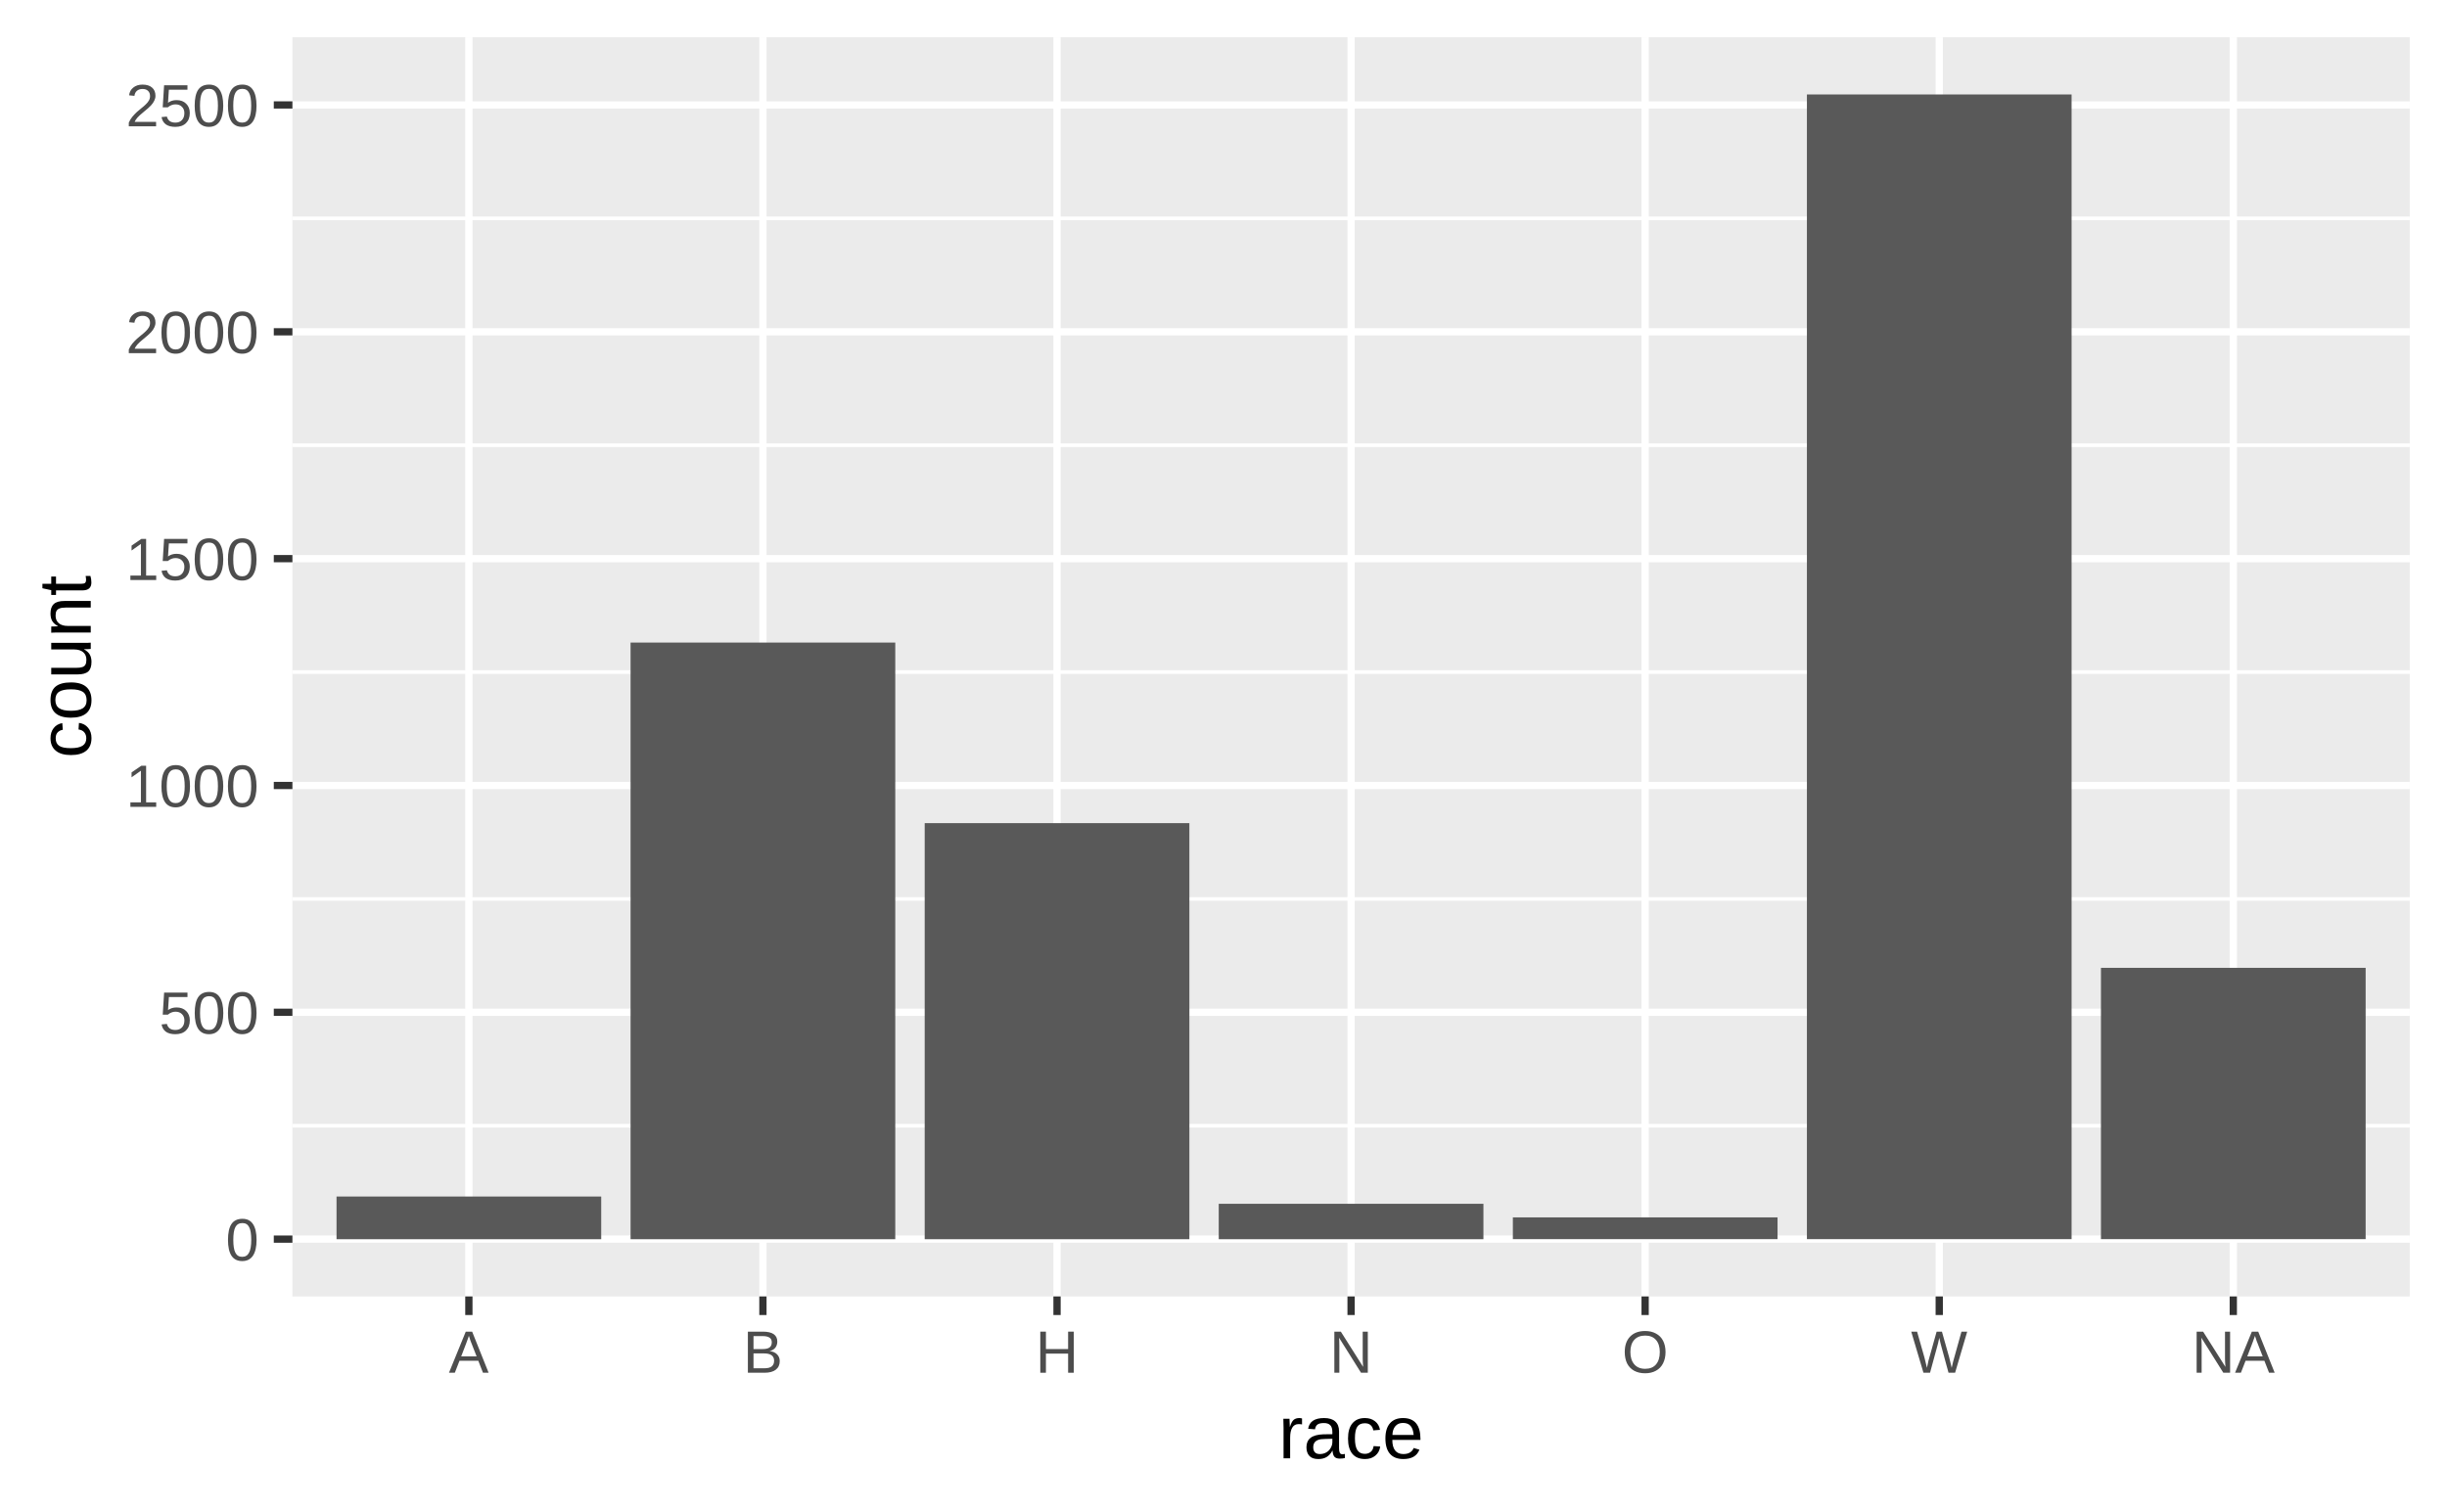
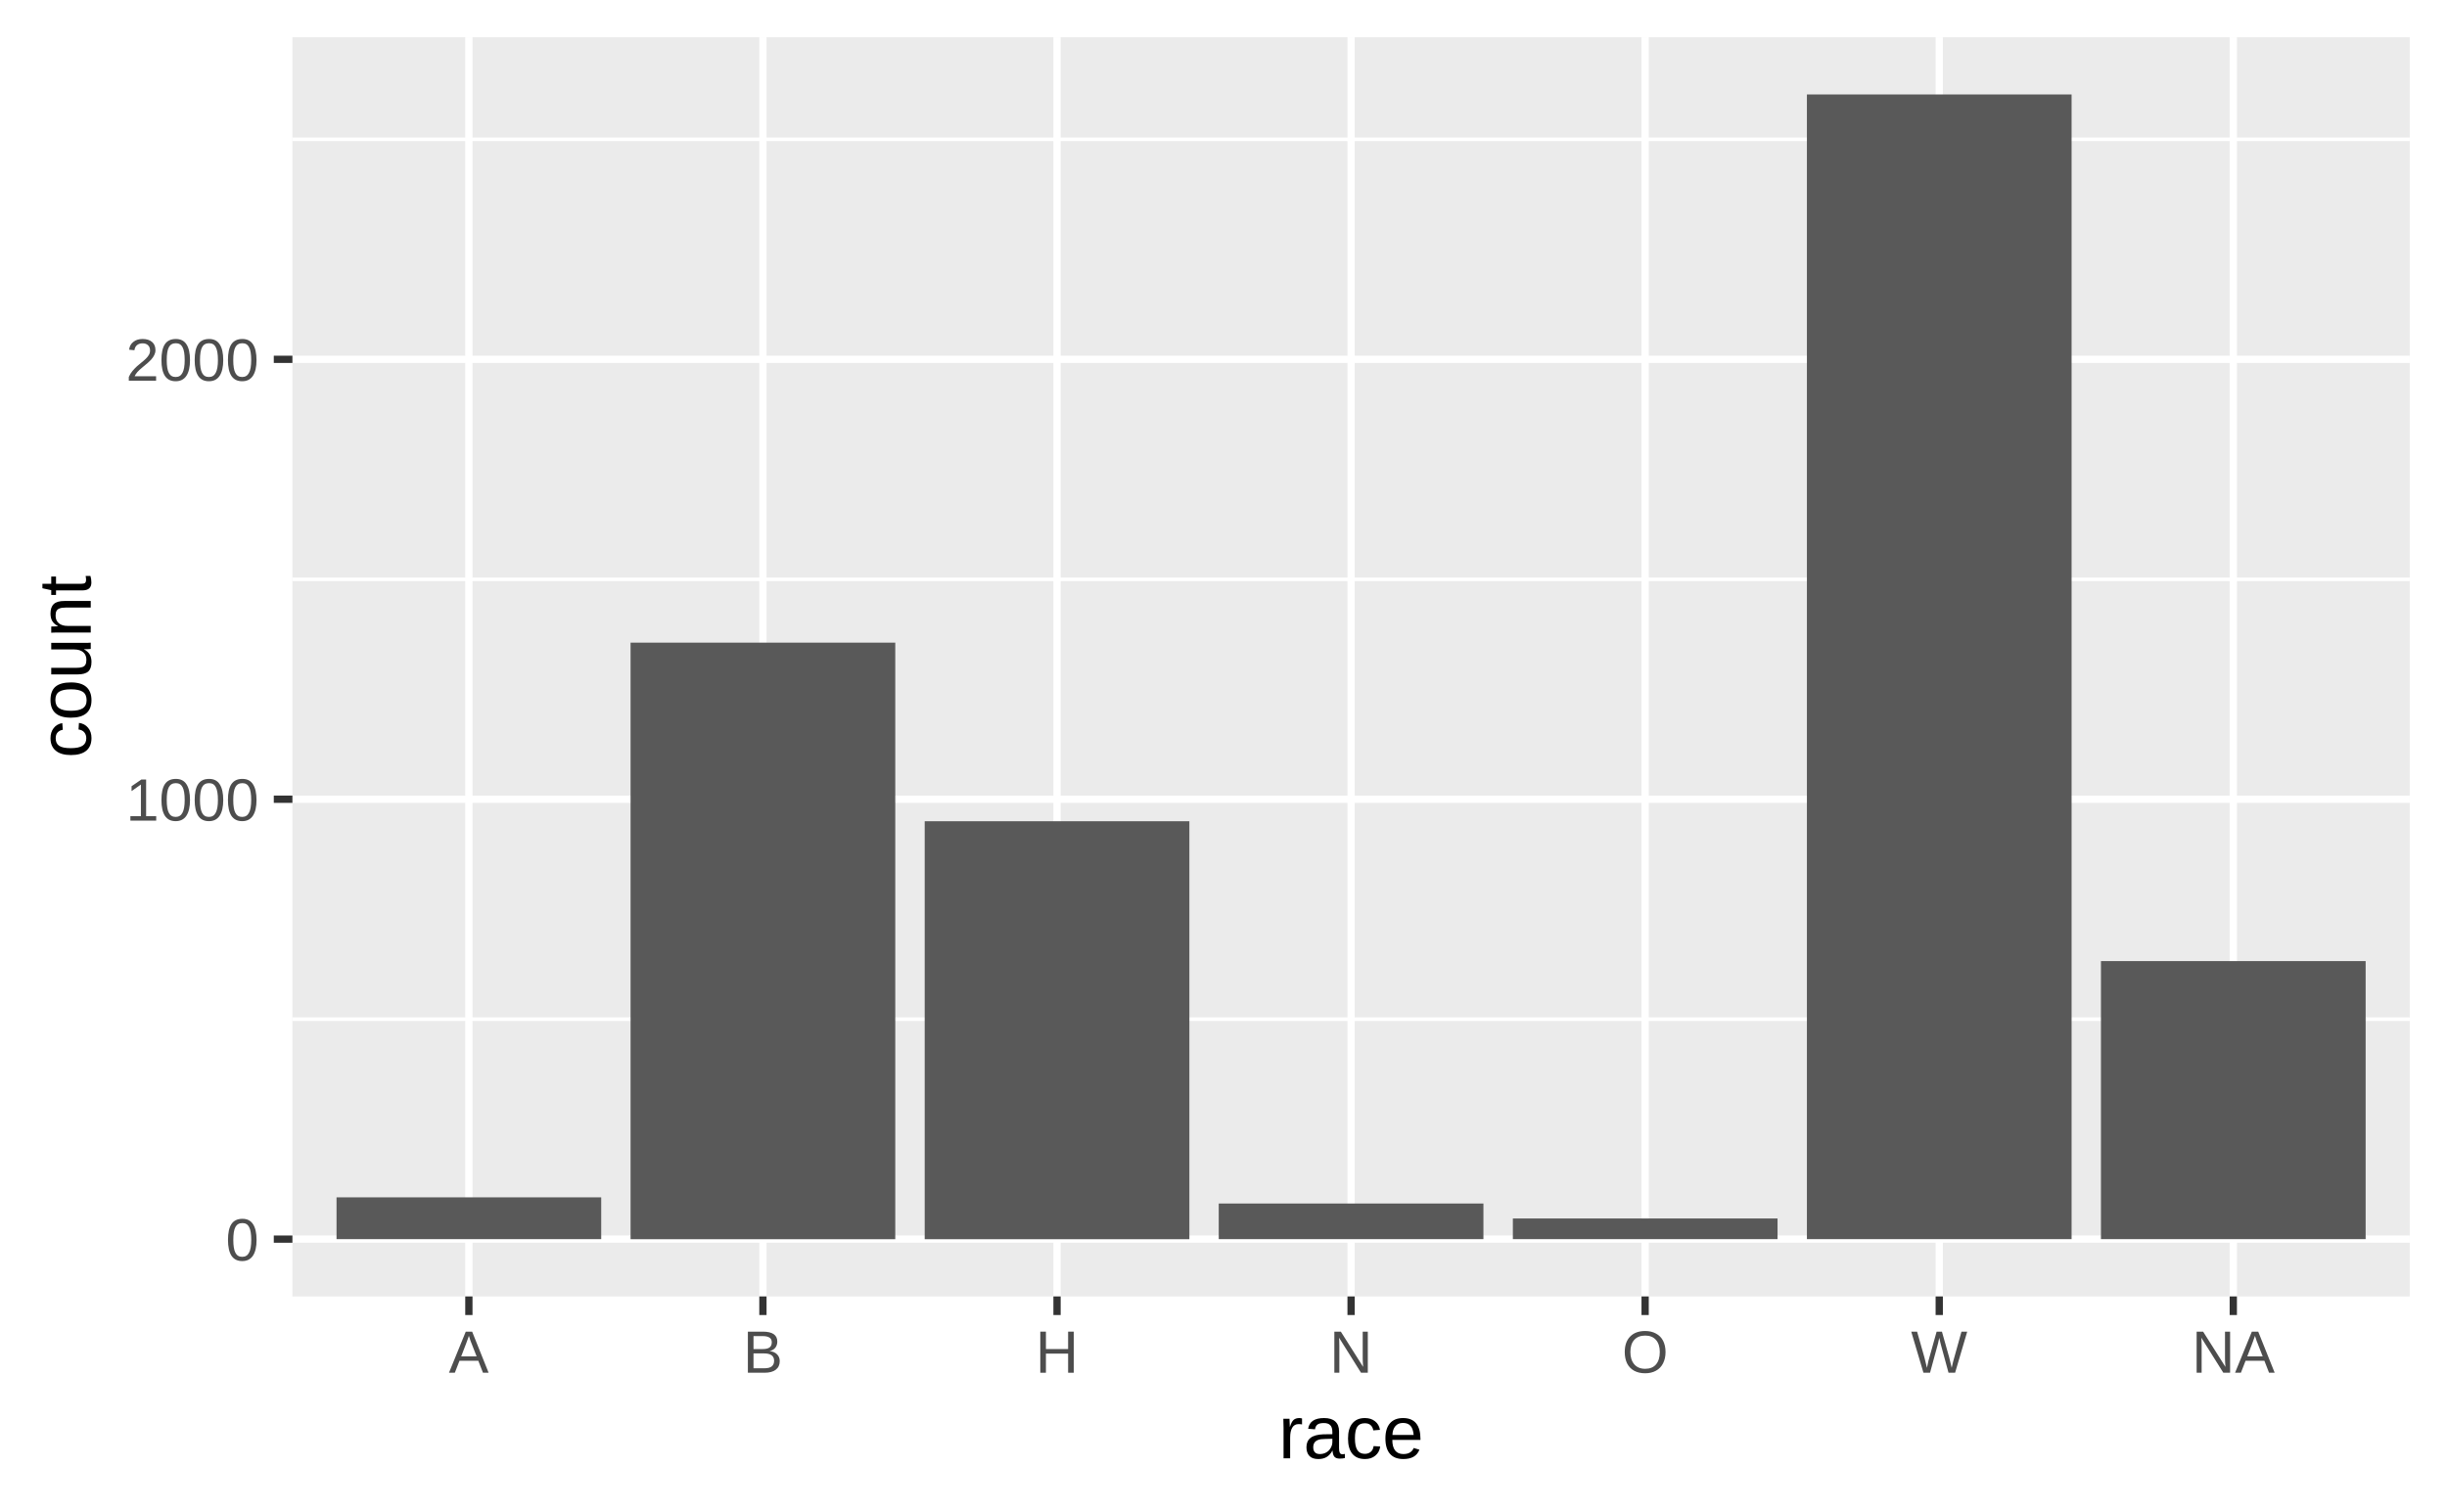
<svg xmlns="http://www.w3.org/2000/svg" viewBox="0 0 360.00 222.48">
  <defs>
    <style type="text/css">
    line, polyline, polygon, path, rect, circle {
      fill: none;
      stroke: #000000;
      stroke-linecap: round;
      stroke-linejoin: round;
      stroke-miterlimit: 10.00;
    }
  </style>
  </defs>
  <rect width="100%" height="100%" style="stroke: none; fill: #FFFFFF;" />
  <rect x="0" y="0.00" width="360.00" height="222.48" style="stroke-width: 1.07; stroke: #FFFFFF; fill: #FFFFFF;" />
  <defs>
    <clipPath id="cpNDMuMDJ8MzU0LjUyfDE5MC43Nnw1LjQ4">
      <rect x="43.02" y="5.48" width="311.50" height="185.28" />
    </clipPath>
  </defs>
  <rect x="43.02" y="5.48" width="311.50" height="185.28" style="stroke-width: 1.07; stroke: none; fill: #EBEBEB;" clip-path="url(#cpNDMuMDJ8MzU0LjUyfDE5MC43Nnw1LjQ4)" />
-   <polyline points="43.02,165.64 354.52,165.64 " style="stroke-width: 0.53; stroke: #FFFFFF; stroke-linecap: butt;" clip-path="url(#cpNDMuMDJ8MzU0LjUyfDE5MC43Nnw1LjQ4)" />
-   <polyline points="43.02,132.27 354.52,132.27 " style="stroke-width: 0.53; stroke: #FFFFFF; stroke-linecap: butt;" clip-path="url(#cpNDMuMDJ8MzU0LjUyfDE5MC43Nnw1LjQ4)" />
-   <polyline points="43.02,98.89 354.52,98.89 " style="stroke-width: 0.53; stroke: #FFFFFF; stroke-linecap: butt;" clip-path="url(#cpNDMuMDJ8MzU0LjUyfDE5MC43Nnw1LjQ4)" />
-   <polyline points="43.02,65.51 354.52,65.51 " style="stroke-width: 0.53; stroke: #FFFFFF; stroke-linecap: butt;" clip-path="url(#cpNDMuMDJ8MzU0LjUyfDE5MC43Nnw1LjQ4)" />
-   <polyline points="43.02,32.13 354.52,32.13 " style="stroke-width: 0.53; stroke: #FFFFFF; stroke-linecap: butt;" clip-path="url(#cpNDMuMDJ8MzU0LjUyfDE5MC43Nnw1LjQ4)" />
+   <polyline points="43.02,149.97 354.52,149.97 " style="stroke-width: 0.53; stroke: #FFFFFF; stroke-linecap: butt;" clip-path="url(#cpNDMuMDJ8MzU0LjUyfDE5MC43Nnw1LjQ4)" />
+   <polyline points="43.02,85.24 354.52,85.24 " style="stroke-width: 0.53; stroke: #FFFFFF; stroke-linecap: butt;" clip-path="url(#cpNDMuMDJ8MzU0LjUyfDE5MC43Nnw1LjQ4)" />
+   <polyline points="43.02,20.50 354.52,20.50 " style="stroke-width: 0.53; stroke: #FFFFFF; stroke-linecap: butt;" clip-path="url(#cpNDMuMDJ8MzU0LjUyfDE5MC43Nnw1LjQ4)" />
  <polyline points="43.02,182.33 354.52,182.33 " style="stroke-width: 1.07; stroke: #FFFFFF; stroke-linecap: butt;" clip-path="url(#cpNDMuMDJ8MzU0LjUyfDE5MC43Nnw1LjQ4)" />
-   <polyline points="43.02,148.95 354.52,148.95 " style="stroke-width: 1.07; stroke: #FFFFFF; stroke-linecap: butt;" clip-path="url(#cpNDMuMDJ8MzU0LjUyfDE5MC43Nnw1LjQ4)" />
-   <polyline points="43.02,115.58 354.52,115.58 " style="stroke-width: 1.07; stroke: #FFFFFF; stroke-linecap: butt;" clip-path="url(#cpNDMuMDJ8MzU0LjUyfDE5MC43Nnw1LjQ4)" />
-   <polyline points="43.02,82.20 354.52,82.20 " style="stroke-width: 1.07; stroke: #FFFFFF; stroke-linecap: butt;" clip-path="url(#cpNDMuMDJ8MzU0LjUyfDE5MC43Nnw1LjQ4)" />
-   <polyline points="43.02,48.82 354.52,48.82 " style="stroke-width: 1.07; stroke: #FFFFFF; stroke-linecap: butt;" clip-path="url(#cpNDMuMDJ8MzU0LjUyfDE5MC43Nnw1LjQ4)" />
-   <polyline points="43.02,15.44 354.52,15.44 " style="stroke-width: 1.07; stroke: #FFFFFF; stroke-linecap: butt;" clip-path="url(#cpNDMuMDJ8MzU0LjUyfDE5MC43Nnw1LjQ4)" />
+   <polyline points="43.02,117.60 354.52,117.60 " style="stroke-width: 1.07; stroke: #FFFFFF; stroke-linecap: butt;" clip-path="url(#cpNDMuMDJ8MzU0LjUyfDE5MC43Nnw1LjQ4)" />
+   <polyline points="43.02,52.87 354.52,52.87 " style="stroke-width: 1.07; stroke: #FFFFFF; stroke-linecap: butt;" clip-path="url(#cpNDMuMDJ8MzU0LjUyfDE5MC43Nnw1LjQ4)" />
  <polyline points="68.98,190.76 68.98,5.48 " style="stroke-width: 1.07; stroke: #FFFFFF; stroke-linecap: butt;" clip-path="url(#cpNDMuMDJ8MzU0LjUyfDE5MC43Nnw1LjQ4)" />
  <polyline points="112.24,190.76 112.24,5.48 " style="stroke-width: 1.07; stroke: #FFFFFF; stroke-linecap: butt;" clip-path="url(#cpNDMuMDJ8MzU0LjUyfDE5MC43Nnw1LjQ4)" />
  <polyline points="155.51,190.76 155.51,5.48 " style="stroke-width: 1.07; stroke: #FFFFFF; stroke-linecap: butt;" clip-path="url(#cpNDMuMDJ8MzU0LjUyfDE5MC43Nnw1LjQ4)" />
  <polyline points="198.77,190.76 198.77,5.48 " style="stroke-width: 1.07; stroke: #FFFFFF; stroke-linecap: butt;" clip-path="url(#cpNDMuMDJ8MzU0LjUyfDE5MC43Nnw1LjQ4)" />
  <polyline points="242.03,190.76 242.03,5.48 " style="stroke-width: 1.07; stroke: #FFFFFF; stroke-linecap: butt;" clip-path="url(#cpNDMuMDJ8MzU0LjUyfDE5MC43Nnw1LjQ4)" />
  <polyline points="285.30,190.76 285.30,5.48 " style="stroke-width: 1.07; stroke: #FFFFFF; stroke-linecap: butt;" clip-path="url(#cpNDMuMDJ8MzU0LjUyfDE5MC43Nnw1LjQ4)" />
  <polyline points="328.56,190.76 328.56,5.48 " style="stroke-width: 1.07; stroke: #FFFFFF; stroke-linecap: butt;" clip-path="url(#cpNDMuMDJ8MzU0LjUyfDE5MC43Nnw1LjQ4)" />
-   <rect x="49.51" y="176.06" width="38.94" height="6.28" style="stroke-width: 1.07; stroke: none; stroke-linecap: square; stroke-linejoin: miter; fill: #595959;" clip-path="url(#cpNDMuMDJ8MzU0LjUyfDE5MC43Nnw1LjQ4)" />
-   <rect x="92.77" y="94.55" width="38.94" height="87.79" style="stroke-width: 1.07; stroke: none; stroke-linecap: square; stroke-linejoin: miter; fill: #595959;" clip-path="url(#cpNDMuMDJ8MzU0LjUyfDE5MC43Nnw1LjQ4)" />
-   <rect x="136.04" y="121.12" width="38.94" height="61.22" style="stroke-width: 1.07; stroke: none; stroke-linecap: square; stroke-linejoin: miter; fill: #595959;" clip-path="url(#cpNDMuMDJ8MzU0LjUyfDE5MC43Nnw1LjQ4)" />
-   <rect x="179.30" y="177.13" width="38.94" height="5.21" style="stroke-width: 1.07; stroke: none; stroke-linecap: square; stroke-linejoin: miter; fill: #595959;" clip-path="url(#cpNDMuMDJ8MzU0LjUyfDE5MC43Nnw1LjQ4)" />
-   <rect x="222.57" y="179.13" width="38.94" height="3.20" style="stroke-width: 1.07; stroke: none; stroke-linecap: square; stroke-linejoin: miter; fill: #595959;" clip-path="url(#cpNDMuMDJ8MzU0LjUyfDE5MC43Nnw1LjQ4)" />
+   <rect x="49.51" y="176.18" width="38.94" height="6.15" style="stroke-width: 1.07; stroke: none; stroke-linecap: square; stroke-linejoin: miter; fill: #595959;" clip-path="url(#cpNDMuMDJ8MzU0LjUyfDE5MC43Nnw1LjQ4)" />
+   <rect x="92.77" y="94.56" width="38.94" height="87.78" style="stroke-width: 1.07; stroke: none; stroke-linecap: square; stroke-linejoin: miter; fill: #595959;" clip-path="url(#cpNDMuMDJ8MzU0LjUyfDE5MC43Nnw1LjQ4)" />
+   <rect x="136.04" y="120.84" width="38.94" height="61.50" style="stroke-width: 1.07; stroke: none; stroke-linecap: square; stroke-linejoin: miter; fill: #595959;" clip-path="url(#cpNDMuMDJ8MzU0LjUyfDE5MC43Nnw1LjQ4)" />
+   <rect x="179.30" y="177.09" width="38.94" height="5.24" style="stroke-width: 1.07; stroke: none; stroke-linecap: square; stroke-linejoin: miter; fill: #595959;" clip-path="url(#cpNDMuMDJ8MzU0LjUyfDE5MC43Nnw1LjQ4)" />
+   <rect x="222.57" y="179.29" width="38.94" height="3.04" style="stroke-width: 1.07; stroke: none; stroke-linecap: square; stroke-linejoin: miter; fill: #595959;" clip-path="url(#cpNDMuMDJ8MzU0LjUyfDE5MC43Nnw1LjQ4)" />
  <rect x="265.83" y="13.90" width="38.94" height="168.43" style="stroke-width: 1.07; stroke: none; stroke-linecap: square; stroke-linejoin: miter; fill: #595959;" clip-path="url(#cpNDMuMDJ8MzU0LjUyfDE5MC43Nnw1LjQ4)" />
-   <rect x="309.09" y="142.41" width="38.94" height="39.92" style="stroke-width: 1.07; stroke: none; stroke-linecap: square; stroke-linejoin: miter; fill: #595959;" clip-path="url(#cpNDMuMDJ8MzU0LjUyfDE5MC43Nnw1LjQ4)" />
+   <rect x="309.09" y="141.42" width="38.94" height="40.91" style="stroke-width: 1.07; stroke: none; stroke-linecap: square; stroke-linejoin: miter; fill: #595959;" clip-path="url(#cpNDMuMDJ8MzU0LjUyfDE5MC43Nnw1LjQ4)" />
  <defs>
    <clipPath id="cpMC4wMHwzNjAuMDB8MjIyLjQ4fDAuMDA=">
      <rect x="0.00" y="0.00" width="360.00" height="222.48" />
    </clipPath>
  </defs>
  <g clip-path="url(#cpMC4wMHwzNjAuMDB8MjIyLjQ4fDAuMDA=)">
    <text x="33.20" y="185.48" style="font-size: 8.80px; fill: #4D4D4D; font-family: Arial;" textLength="4.89px" lengthAdjust="spacingAndGlyphs">0</text>
  </g>
  <g clip-path="url(#cpMC4wMHwzNjAuMDB8MjIyLjQ4fDAuMDA=)">
-     <text x="23.41" y="152.10" style="font-size: 8.80px; fill: #4D4D4D; font-family: Arial;" textLength="14.68px" lengthAdjust="spacingAndGlyphs">500</text>
+     <text x="18.51" y="120.75" style="font-size: 8.80px; fill: #4D4D4D; font-family: Arial;" textLength="19.58px" lengthAdjust="spacingAndGlyphs">1000</text>
  </g>
  <g clip-path="url(#cpMC4wMHwzNjAuMDB8MjIyLjQ4fDAuMDA=)">
-     <text x="18.51" y="118.72" style="font-size: 8.80px; fill: #4D4D4D; font-family: Arial;" textLength="19.58px" lengthAdjust="spacingAndGlyphs">1000</text>
-   </g>
-   <g clip-path="url(#cpMC4wMHwzNjAuMDB8MjIyLjQ4fDAuMDA=)">
-     <text x="18.51" y="85.35" style="font-size: 8.80px; fill: #4D4D4D; font-family: Arial;" textLength="19.58px" lengthAdjust="spacingAndGlyphs">1500</text>
-   </g>
-   <g clip-path="url(#cpMC4wMHwzNjAuMDB8MjIyLjQ4fDAuMDA=)">
-     <text x="18.51" y="51.97" style="font-size: 8.80px; fill: #4D4D4D; font-family: Arial;" textLength="19.58px" lengthAdjust="spacingAndGlyphs">2000</text>
-   </g>
-   <g clip-path="url(#cpMC4wMHwzNjAuMDB8MjIyLjQ4fDAuMDA=)">
-     <text x="18.51" y="18.59" style="font-size: 8.80px; fill: #4D4D4D; font-family: Arial;" textLength="19.58px" lengthAdjust="spacingAndGlyphs">2500</text>
+     <text x="18.51" y="56.02" style="font-size: 8.80px; fill: #4D4D4D; font-family: Arial;" textLength="19.58px" lengthAdjust="spacingAndGlyphs">2000</text>
  </g>
  <polyline points="40.28,182.33 43.02,182.33 " style="stroke-width: 1.07; stroke: #333333; stroke-linecap: butt;" clip-path="url(#cpMC4wMHwzNjAuMDB8MjIyLjQ4fDAuMDA=)" />
-   <polyline points="40.28,148.95 43.02,148.95 " style="stroke-width: 1.07; stroke: #333333; stroke-linecap: butt;" clip-path="url(#cpMC4wMHwzNjAuMDB8MjIyLjQ4fDAuMDA=)" />
-   <polyline points="40.28,115.58 43.02,115.58 " style="stroke-width: 1.07; stroke: #333333; stroke-linecap: butt;" clip-path="url(#cpMC4wMHwzNjAuMDB8MjIyLjQ4fDAuMDA=)" />
-   <polyline points="40.28,82.20 43.02,82.20 " style="stroke-width: 1.07; stroke: #333333; stroke-linecap: butt;" clip-path="url(#cpMC4wMHwzNjAuMDB8MjIyLjQ4fDAuMDA=)" />
-   <polyline points="40.28,48.82 43.02,48.82 " style="stroke-width: 1.07; stroke: #333333; stroke-linecap: butt;" clip-path="url(#cpMC4wMHwzNjAuMDB8MjIyLjQ4fDAuMDA=)" />
-   <polyline points="40.28,15.44 43.02,15.44 " style="stroke-width: 1.07; stroke: #333333; stroke-linecap: butt;" clip-path="url(#cpMC4wMHwzNjAuMDB8MjIyLjQ4fDAuMDA=)" />
+   <polyline points="40.28,117.60 43.02,117.60 " style="stroke-width: 1.07; stroke: #333333; stroke-linecap: butt;" clip-path="url(#cpMC4wMHwzNjAuMDB8MjIyLjQ4fDAuMDA=)" />
+   <polyline points="40.28,52.87 43.02,52.87 " style="stroke-width: 1.07; stroke: #333333; stroke-linecap: butt;" clip-path="url(#cpMC4wMHwzNjAuMDB8MjIyLjQ4fDAuMDA=)" />
  <polyline points="68.98,193.50 68.98,190.76 " style="stroke-width: 1.07; stroke: #333333; stroke-linecap: butt;" clip-path="url(#cpMC4wMHwzNjAuMDB8MjIyLjQ4fDAuMDA=)" />
  <polyline points="112.24,193.50 112.24,190.76 " style="stroke-width: 1.07; stroke: #333333; stroke-linecap: butt;" clip-path="url(#cpMC4wMHwzNjAuMDB8MjIyLjQ4fDAuMDA=)" />
  <polyline points="155.51,193.50 155.51,190.76 " style="stroke-width: 1.07; stroke: #333333; stroke-linecap: butt;" clip-path="url(#cpMC4wMHwzNjAuMDB8MjIyLjQ4fDAuMDA=)" />
  <polyline points="198.77,193.50 198.77,190.76 " style="stroke-width: 1.07; stroke: #333333; stroke-linecap: butt;" clip-path="url(#cpMC4wMHwzNjAuMDB8MjIyLjQ4fDAuMDA=)" />
  <polyline points="242.03,193.50 242.03,190.76 " style="stroke-width: 1.07; stroke: #333333; stroke-linecap: butt;" clip-path="url(#cpMC4wMHwzNjAuMDB8MjIyLjQ4fDAuMDA=)" />
  <polyline points="285.30,193.50 285.30,190.76 " style="stroke-width: 1.07; stroke: #333333; stroke-linecap: butt;" clip-path="url(#cpMC4wMHwzNjAuMDB8MjIyLjQ4fDAuMDA=)" />
  <polyline points="328.56,193.50 328.56,190.76 " style="stroke-width: 1.07; stroke: #333333; stroke-linecap: butt;" clip-path="url(#cpMC4wMHwzNjAuMDB8MjIyLjQ4fDAuMDA=)" />
  <g clip-path="url(#cpMC4wMHwzNjAuMDB8MjIyLjQ4fDAuMDA=)">
    <text x="66.04" y="201.99" style="font-size: 8.80px; fill: #4D4D4D; font-family: Arial;" textLength="5.87px" lengthAdjust="spacingAndGlyphs">A</text>
  </g>
  <g clip-path="url(#cpMC4wMHwzNjAuMDB8MjIyLjQ4fDAuMDA=)">
    <text x="109.31" y="201.99" style="font-size: 8.80px; fill: #4D4D4D; font-family: Arial;" textLength="5.87px" lengthAdjust="spacingAndGlyphs">B</text>
  </g>
  <g clip-path="url(#cpMC4wMHwzNjAuMDB8MjIyLjQ4fDAuMDA=)">
    <text x="152.33" y="201.99" style="font-size: 8.80px; fill: #4D4D4D; font-family: Arial;" textLength="6.36px" lengthAdjust="spacingAndGlyphs">H</text>
  </g>
  <g clip-path="url(#cpMC4wMHwzNjAuMDB8MjIyLjQ4fDAuMDA=)">
    <text x="195.59" y="201.99" style="font-size: 8.80px; fill: #4D4D4D; font-family: Arial;" textLength="6.36px" lengthAdjust="spacingAndGlyphs">N</text>
  </g>
  <g clip-path="url(#cpMC4wMHwzNjAuMDB8MjIyLjQ4fDAuMDA=)">
    <text x="238.61" y="201.99" style="font-size: 8.80px; fill: #4D4D4D; font-family: Arial;" textLength="6.84px" lengthAdjust="spacingAndGlyphs">O</text>
  </g>
  <g clip-path="url(#cpMC4wMHwzNjAuMDB8MjIyLjQ4fDAuMDA=)">
    <text x="281.15" y="201.99" style="font-size: 8.80px; fill: #4D4D4D; font-family: Arial;" textLength="8.31px" lengthAdjust="spacingAndGlyphs">W</text>
  </g>
  <g clip-path="url(#cpMC4wMHwzNjAuMDB8MjIyLjQ4fDAuMDA=)">
    <text x="322.45" y="201.99" style="font-size: 8.80px; fill: #4D4D4D; font-family: Arial;" textLength="12.22px" lengthAdjust="spacingAndGlyphs">NA</text>
  </g>
  <g clip-path="url(#cpMC4wMHwzNjAuMDB8MjIyLjQ4fDAuMDA=)">
    <text x="188.07" y="214.58" style="font-size: 11.00px; font-family: Arial;" textLength="21.40px" lengthAdjust="spacingAndGlyphs">race</text>
  </g>
  <g clip-path="url(#cpMC4wMHwzNjAuMDB8MjIyLjQ4fDAuMDA=)">
    <text transform="translate(13.35,111.57) rotate(-90)" style="font-size: 11.00px; font-family: Arial;" textLength="26.91px" lengthAdjust="spacingAndGlyphs">count</text>
  </g>
</svg>
